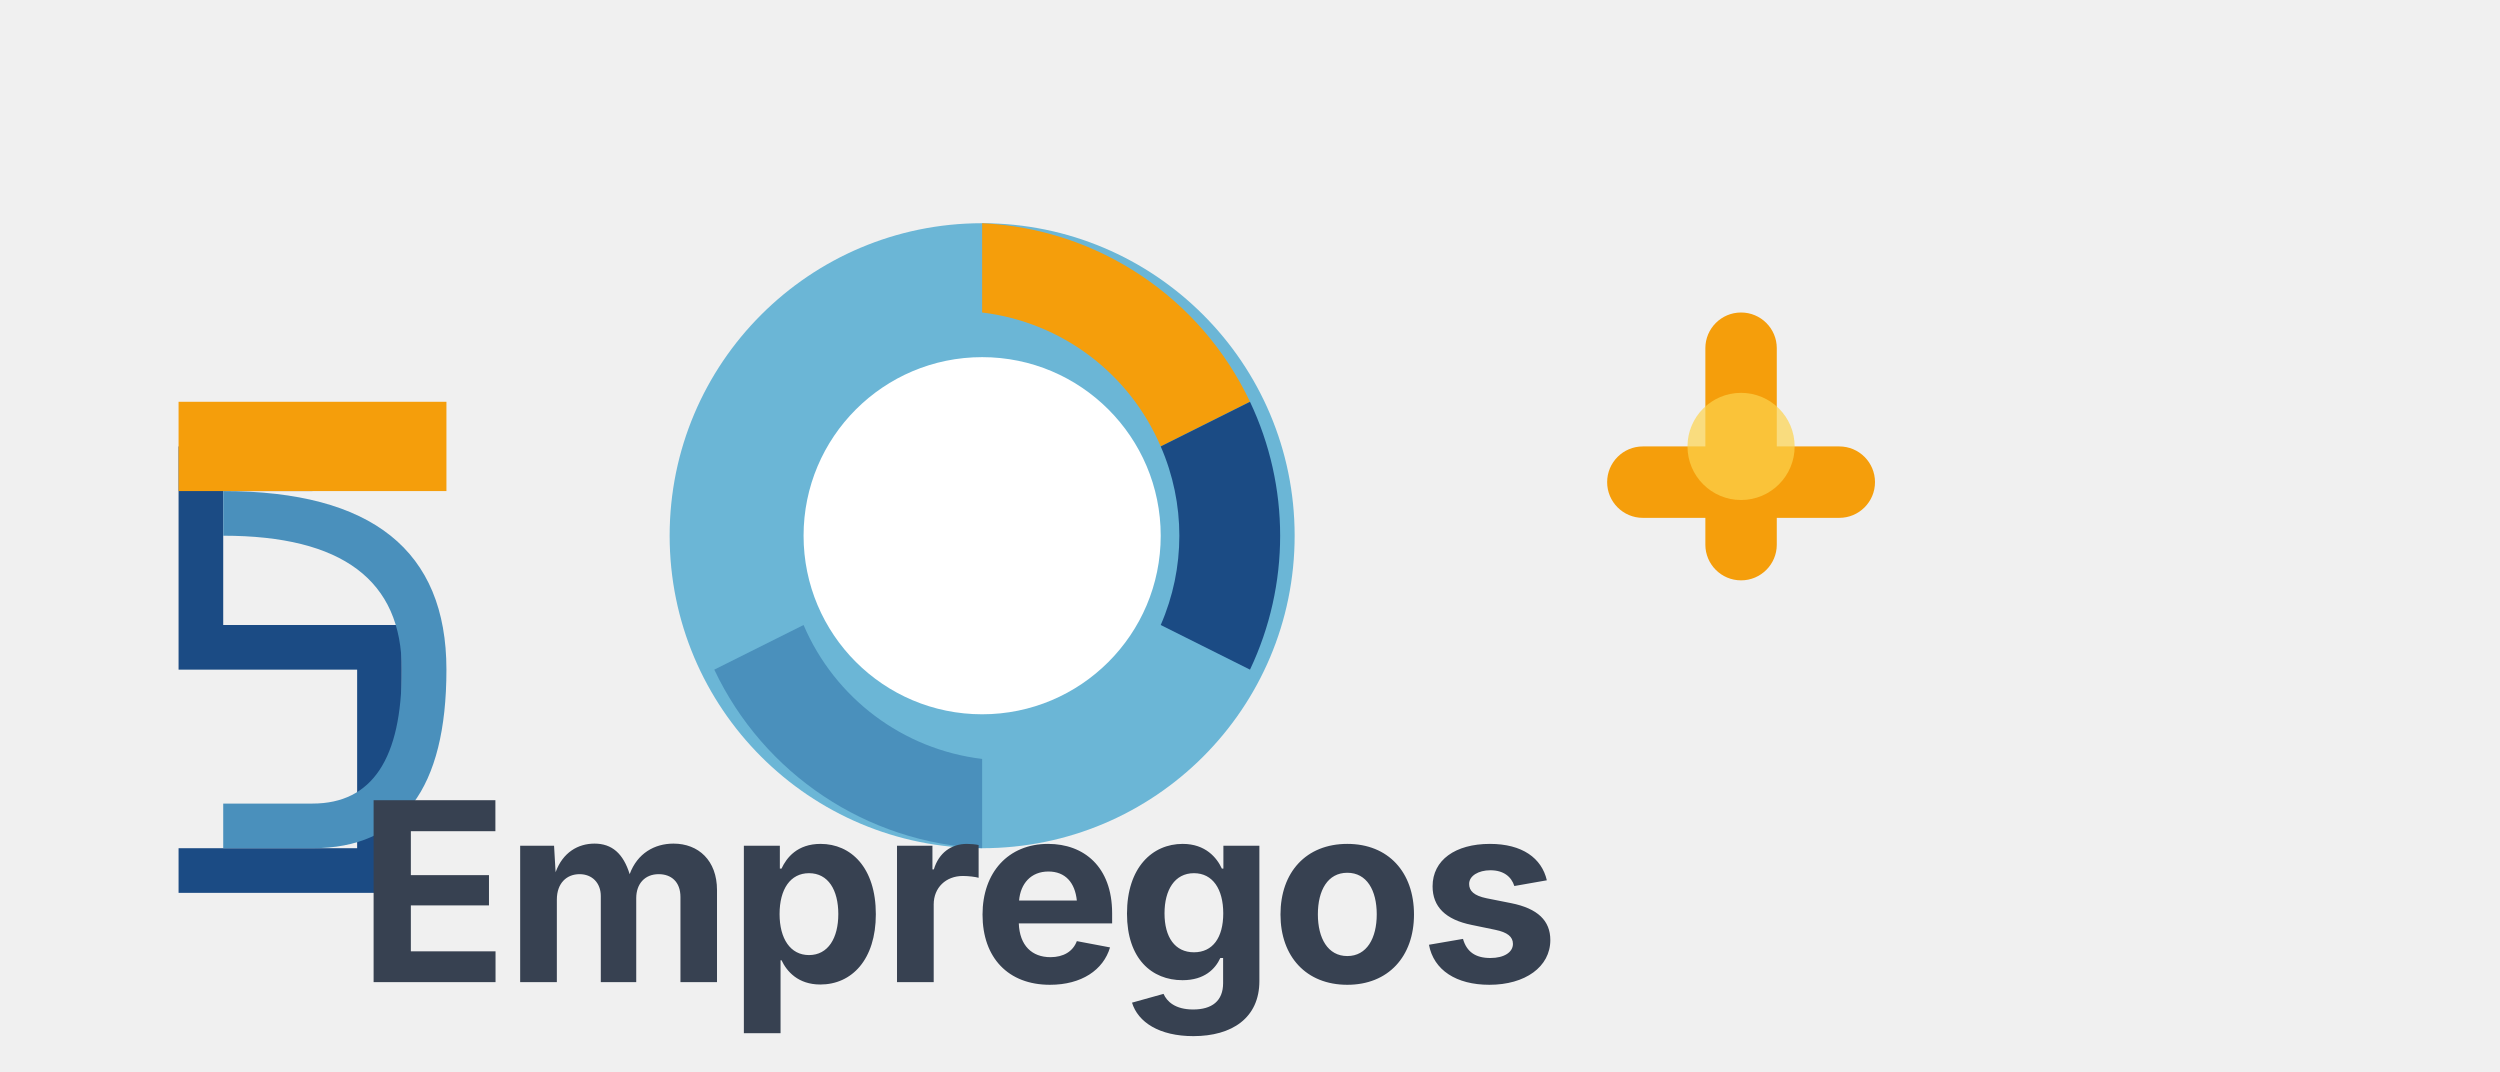
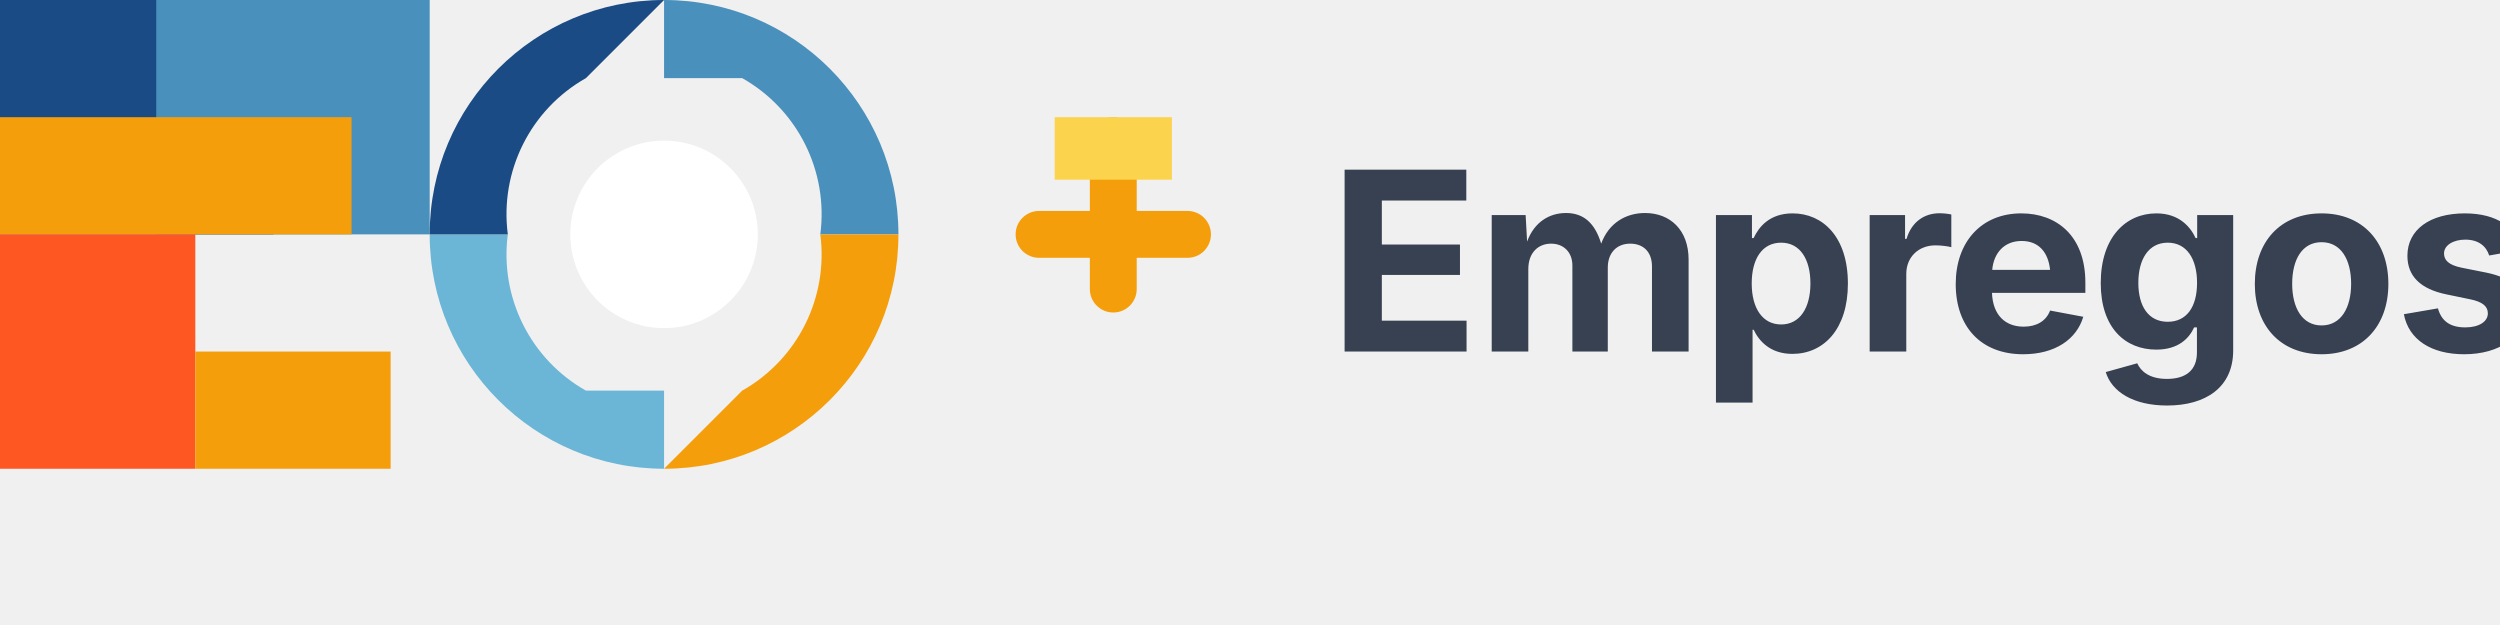
- <svg xmlns="http://www.w3.org/2000/svg" width="280" height="120" viewBox="0 0 280 120">
-   <g transform="translate(20, 20)">
-     <path d="M0 0 L0 30 L15 30 L15 35 L5 35 L5 50 L25 50 L25 80 L0 80 L0 75 L20 75 L20 55 L0 55 Z" fill="#1B4B84" />
-     <path d="M5 35 Q30 35 30 55 Q30 75 15 75 L5 75 L5 70 L15 70 Q25 70 25 55 Q25 40 5 40 Z" fill="#4A90BC" />
-     <rect x="0" y="25" width="30" height="10" fill="#F59E0B" />
+ <svg xmlns="http://www.w3.org/2000/svg" width="320" height="80" viewBox="0 0 320 80">
+   <g>
+     <rect x="0" y="0" width="35" height="30" fill="#1B4B84" />
+     <rect x="20" y="0" width="35" height="30" fill="#4A90BC" />
+     <rect x="0" y="15" width="45" height="15" fill="#F59E0B" />
+     <rect x="0" y="30" width="25" height="30" fill="#FF5722" />
+     <rect x="25" y="45" width="25" height="15" fill="#F59E0B" />
  </g>
-   <g transform="translate(80, 20)">
-     <circle cx="30" cy="40" r="35" fill="#6BB6D6" />
-     <circle cx="30" cy="40" r="20" fill="white" />
-     <path d="M30 5 A35 35 0 0 1 60 25 L50 30 A25 25 0 0 0 30 15 Z" fill="#F59E0B" />
-     <path d="M60 25 A35 35 0 0 1 60 55 L50 50 A25 25 0 0 0 50 30 Z" fill="#1B4B84" />
-     <path d="M30 75 A35 35 0 0 1 0 55 L10 50 A25 25 0 0 0 30 65 Z" fill="#4A90BC" />
+   <g transform="translate(70, 0)">
+     <path d="M15 0 A30 30 0 0 1 45 30 L35 30 A20 20 0 0 0 25 10 L15 10 Z" fill="#4A90BC" />
+     <path d="M45 30 A30 30 0 0 1 15 60 L25 50 A20 20 0 0 0 35 30 Z" fill="#F59E0B" />
+     <path d="M15 60 A30 30 0 0 1 -15 30 L-5 30 A20 20 0 0 0 5 50 L15 50 Z" fill="#6BB6D6" />
+     <path d="M-15 30 A30 30 0 0 1 15 0 L5 10 A20 20 0 0 0 -5 30 Z" fill="#1B4B84" />
+     <circle cx="15" cy="30" r="12" fill="white" />
  </g>
-   <g transform="translate(180, 35)">
-     <rect x="0" y="15" width="30" height="8" rx="4" fill="#F59E0B" />
-     <rect x="11" y="0" width="8" height="30" rx="4" fill="#F59E0B" />
-     <circle cx="15" cy="15" r="6" fill="#FCD34D" opacity="0.7" />
+   <g transform="translate(130, 15)">
+     <rect x="0" y="12" width="25" height="6" rx="3" fill="#F59E0B" />
+     <rect x="9.5" y="0" width="6" height="25" rx="3" fill="#F59E0B" />
+     <rect x="5" y="0" width="15" height="8" fill="#FCD34D" />
  </g>
-   <text x="40" y="110" font-family="Inter, sans-serif" font-size="28" font-weight="700" fill="#374151" letter-spacing="-0.5px">
+   <text x="170" y="45" font-family="Inter, sans-serif" font-size="32" font-weight="700" fill="#374151" letter-spacing="-0.5px">
    Empregos
  </text>
</svg>
